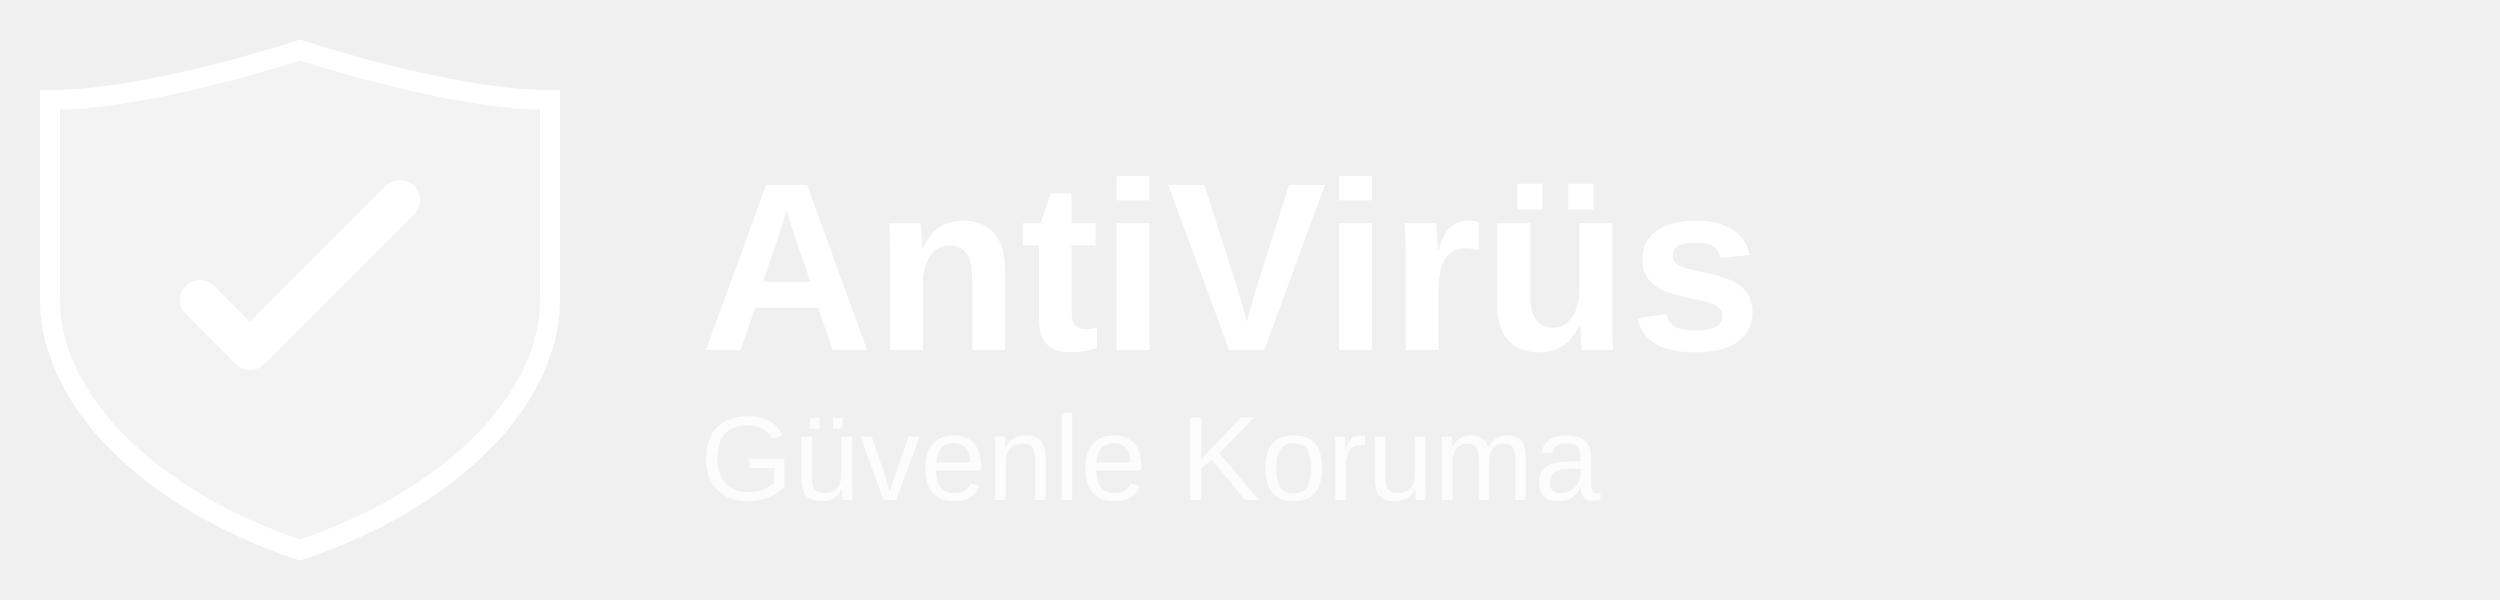
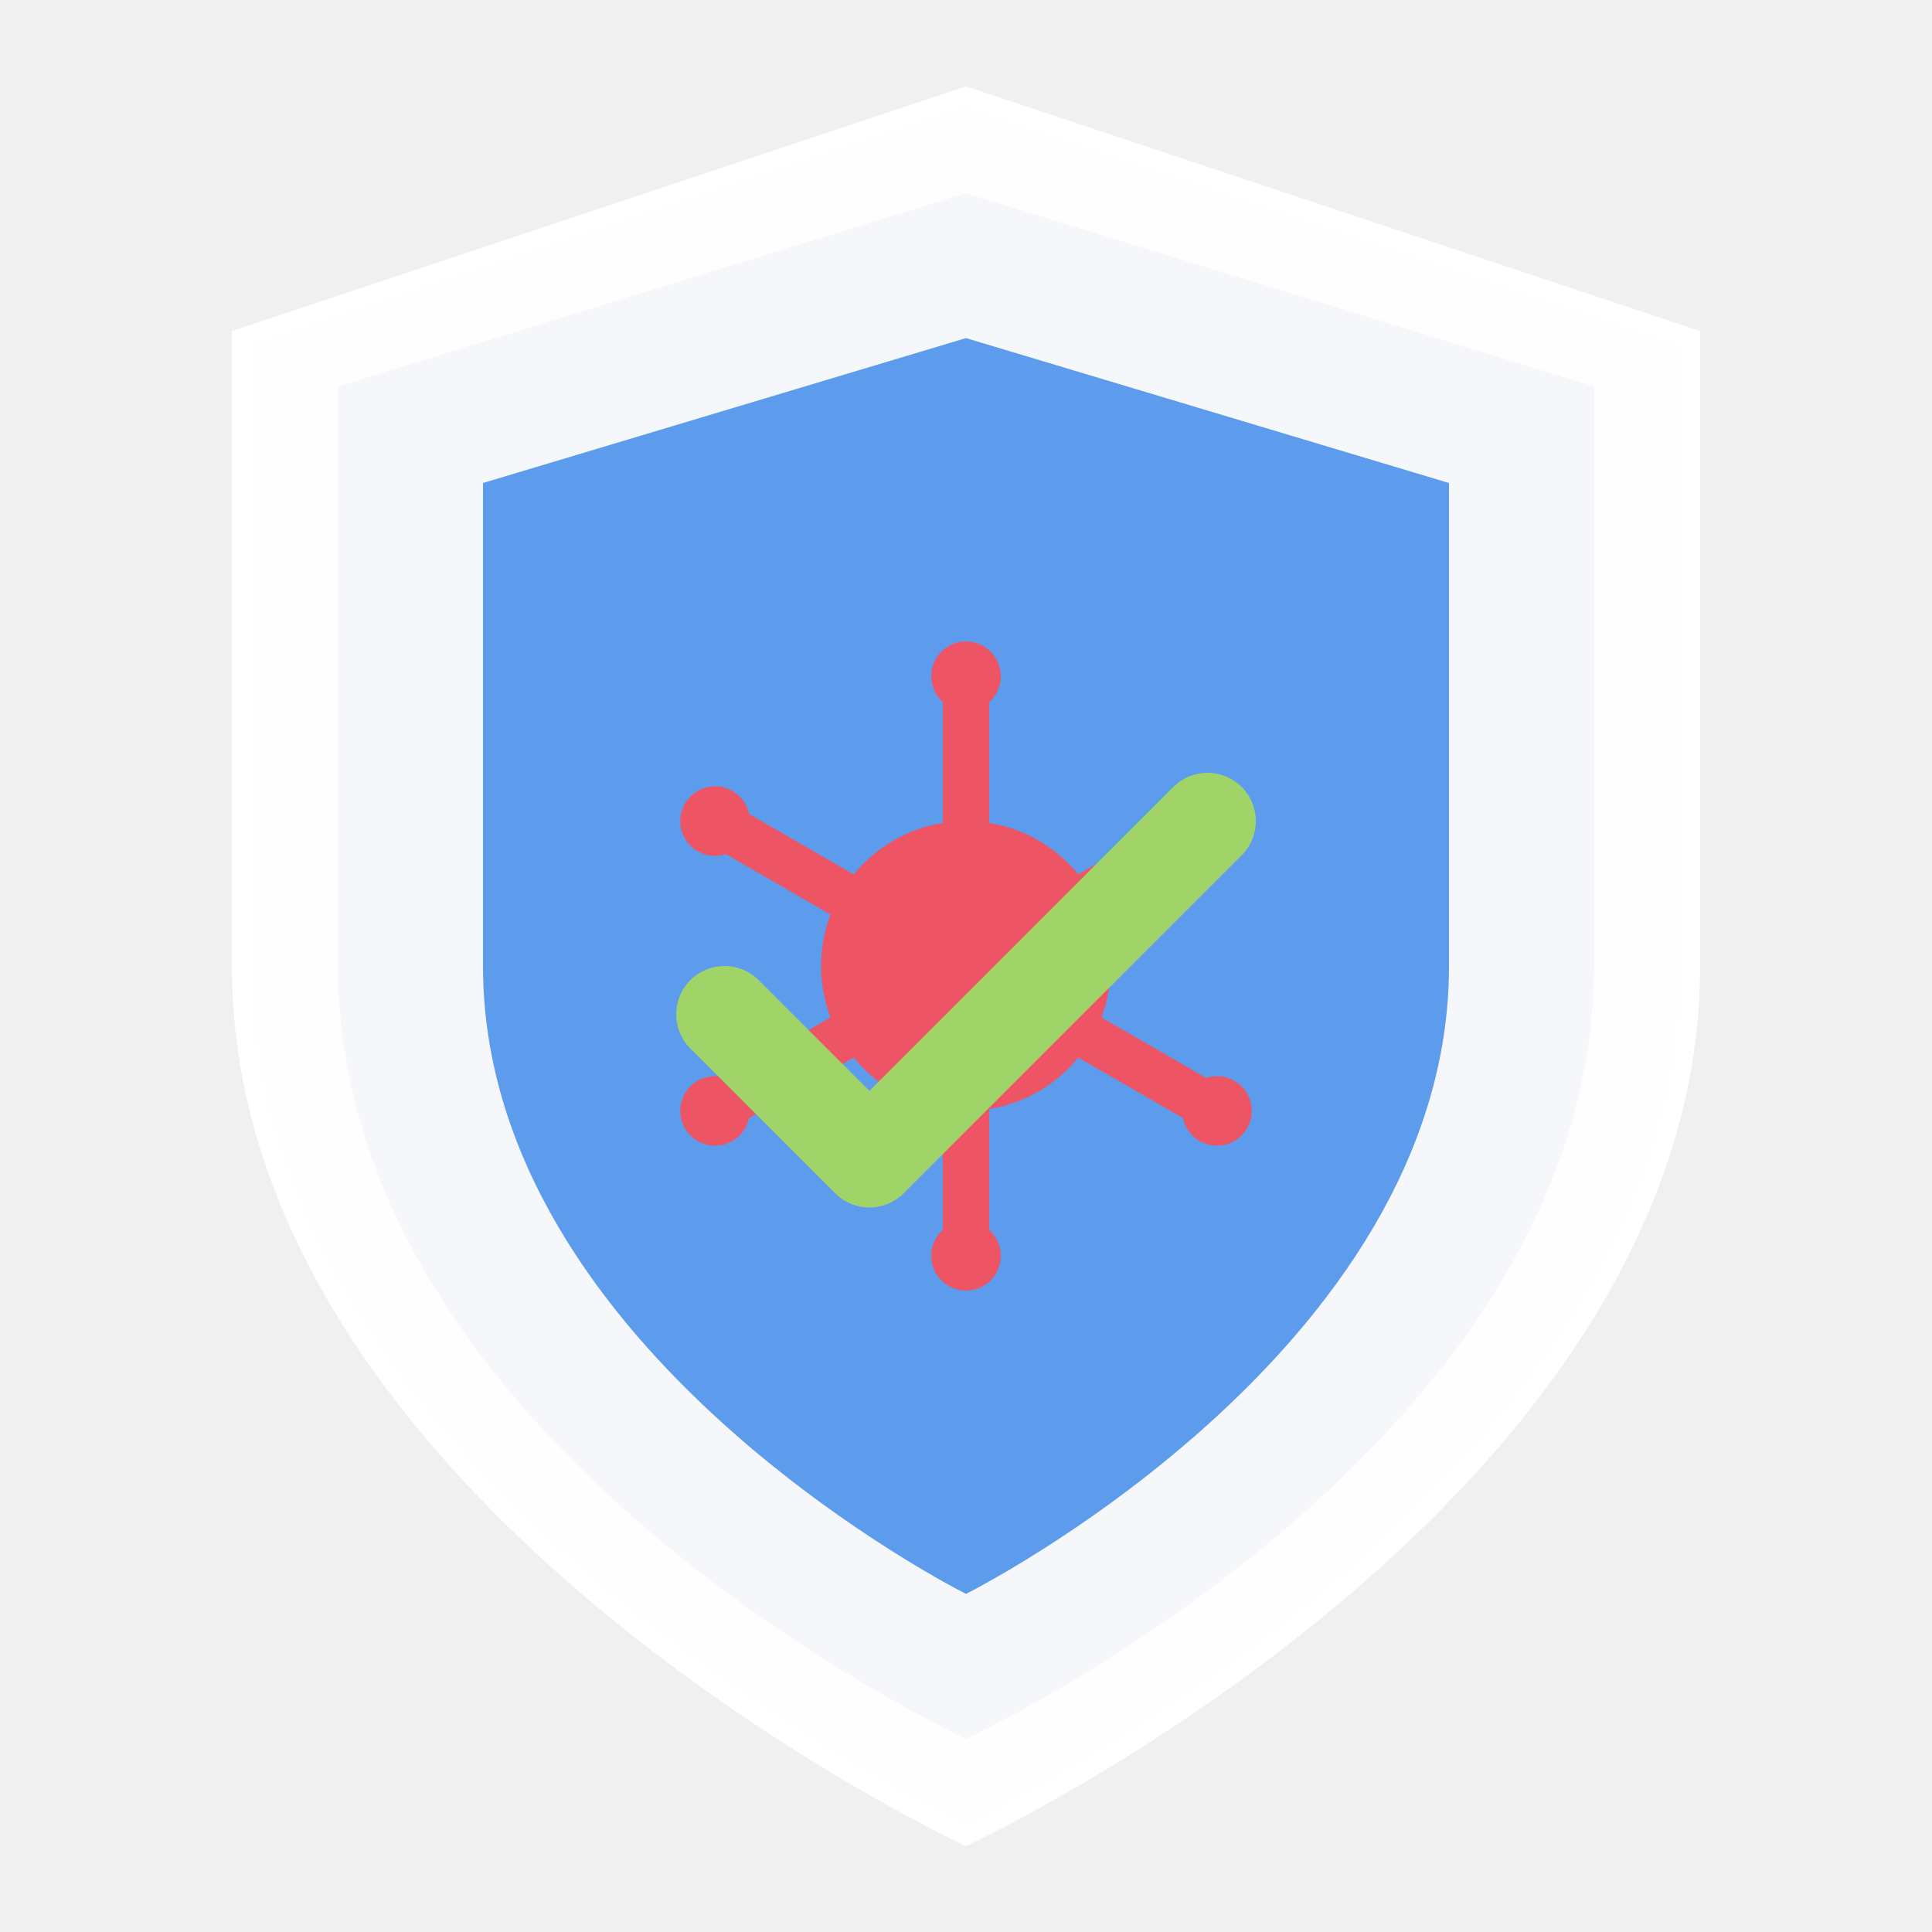
- <svg xmlns="http://www.w3.org/2000/svg" width="250" height="60" viewBox="0 0 250 60" fill="none">
-   <path d="M30 5C30 5 15 10 5 10V30C5 40 15 50 30 55C45 50 55 40 55 30V10C45 10 30 5 30 5Z" fill="white" fill-opacity="0.2" stroke="white" stroke-width="2" />
-   <path d="M20 30L25 35L40 20" stroke="white" stroke-width="4" stroke-linecap="round" stroke-linejoin="round" />
-   <text x="70" y="35" font-family="Arial, sans-serif" font-weight="bold" font-size="24" fill="white">AntiVirüs</text>
-   <text x="70" y="50" font-family="Arial, sans-serif" font-size="12" fill="rgba(255, 255, 255, 0.8)">Güvenle Koruma</text>
+ <svg xmlns="http://www.w3.org/2000/svg" width="200" height="200" viewBox="0 0 200 200" fill="none">
+   <path d="M100 190C100 190 175 155 175 100V35L100 10L25 35V100C25 155 100 190 100 190Z" fill="#FFFFFF" fill-opacity="0.9" />
+   <path d="M100 180C100 180 165 150 165 100V40L100 20L35 40V100C35 150 100 180 100 180Z" fill="#F5F7FA" />
+   <path d="M100 165C100 165 150 140 150 100V50L100 35L50 50V100C50 140 100 165 100 165Z" fill="#5D9CEC" />
+   <path d="M100 190C100 190 175 155 175 100V35L100 10L25 35V100C25 155 100 190 100 190Z" stroke="#FFFFFF" stroke-width="2" fill="none" />
+   <g transform="translate(100, 100) scale(0.6)">
+     <circle cx="0" cy="0" r="25" fill="#ED5565" />
+     <path d="M0 -50 L0 -25 M0 25 L0 50" stroke="#ED5565" stroke-width="8" stroke-linecap="round" />
+     <path d="M-43.3 -25 L-21.65 -12.5 M21.65 12.5 L43.3 25" stroke="#ED5565" stroke-width="8" stroke-linecap="round" />
+     <path d="M-43.3 25 L-21.65 12.5 M21.65 -12.5 L43.3 -25" stroke="#ED5565" stroke-width="8" stroke-linecap="round" />
+     <circle cx="0" cy="-50" r="6" fill="#ED5565" />
+     <circle cx="0" cy="50" r="6" fill="#ED5565" />
+     <circle cx="-43.3" cy="-25" r="6" fill="#ED5565" />
+     <circle cx="43.3" cy="25" r="6" fill="#ED5565" />
+     <circle cx="-43.3" cy="25" r="6" fill="#ED5565" />
+     <circle cx="43.3" cy="-25" r="6" fill="#ED5565" />
+   </g>
+   <path d="M75 105 L90 120 L125 85" stroke="#A0D468" stroke-width="10" stroke-linecap="round" stroke-linejoin="round" />
</svg>
